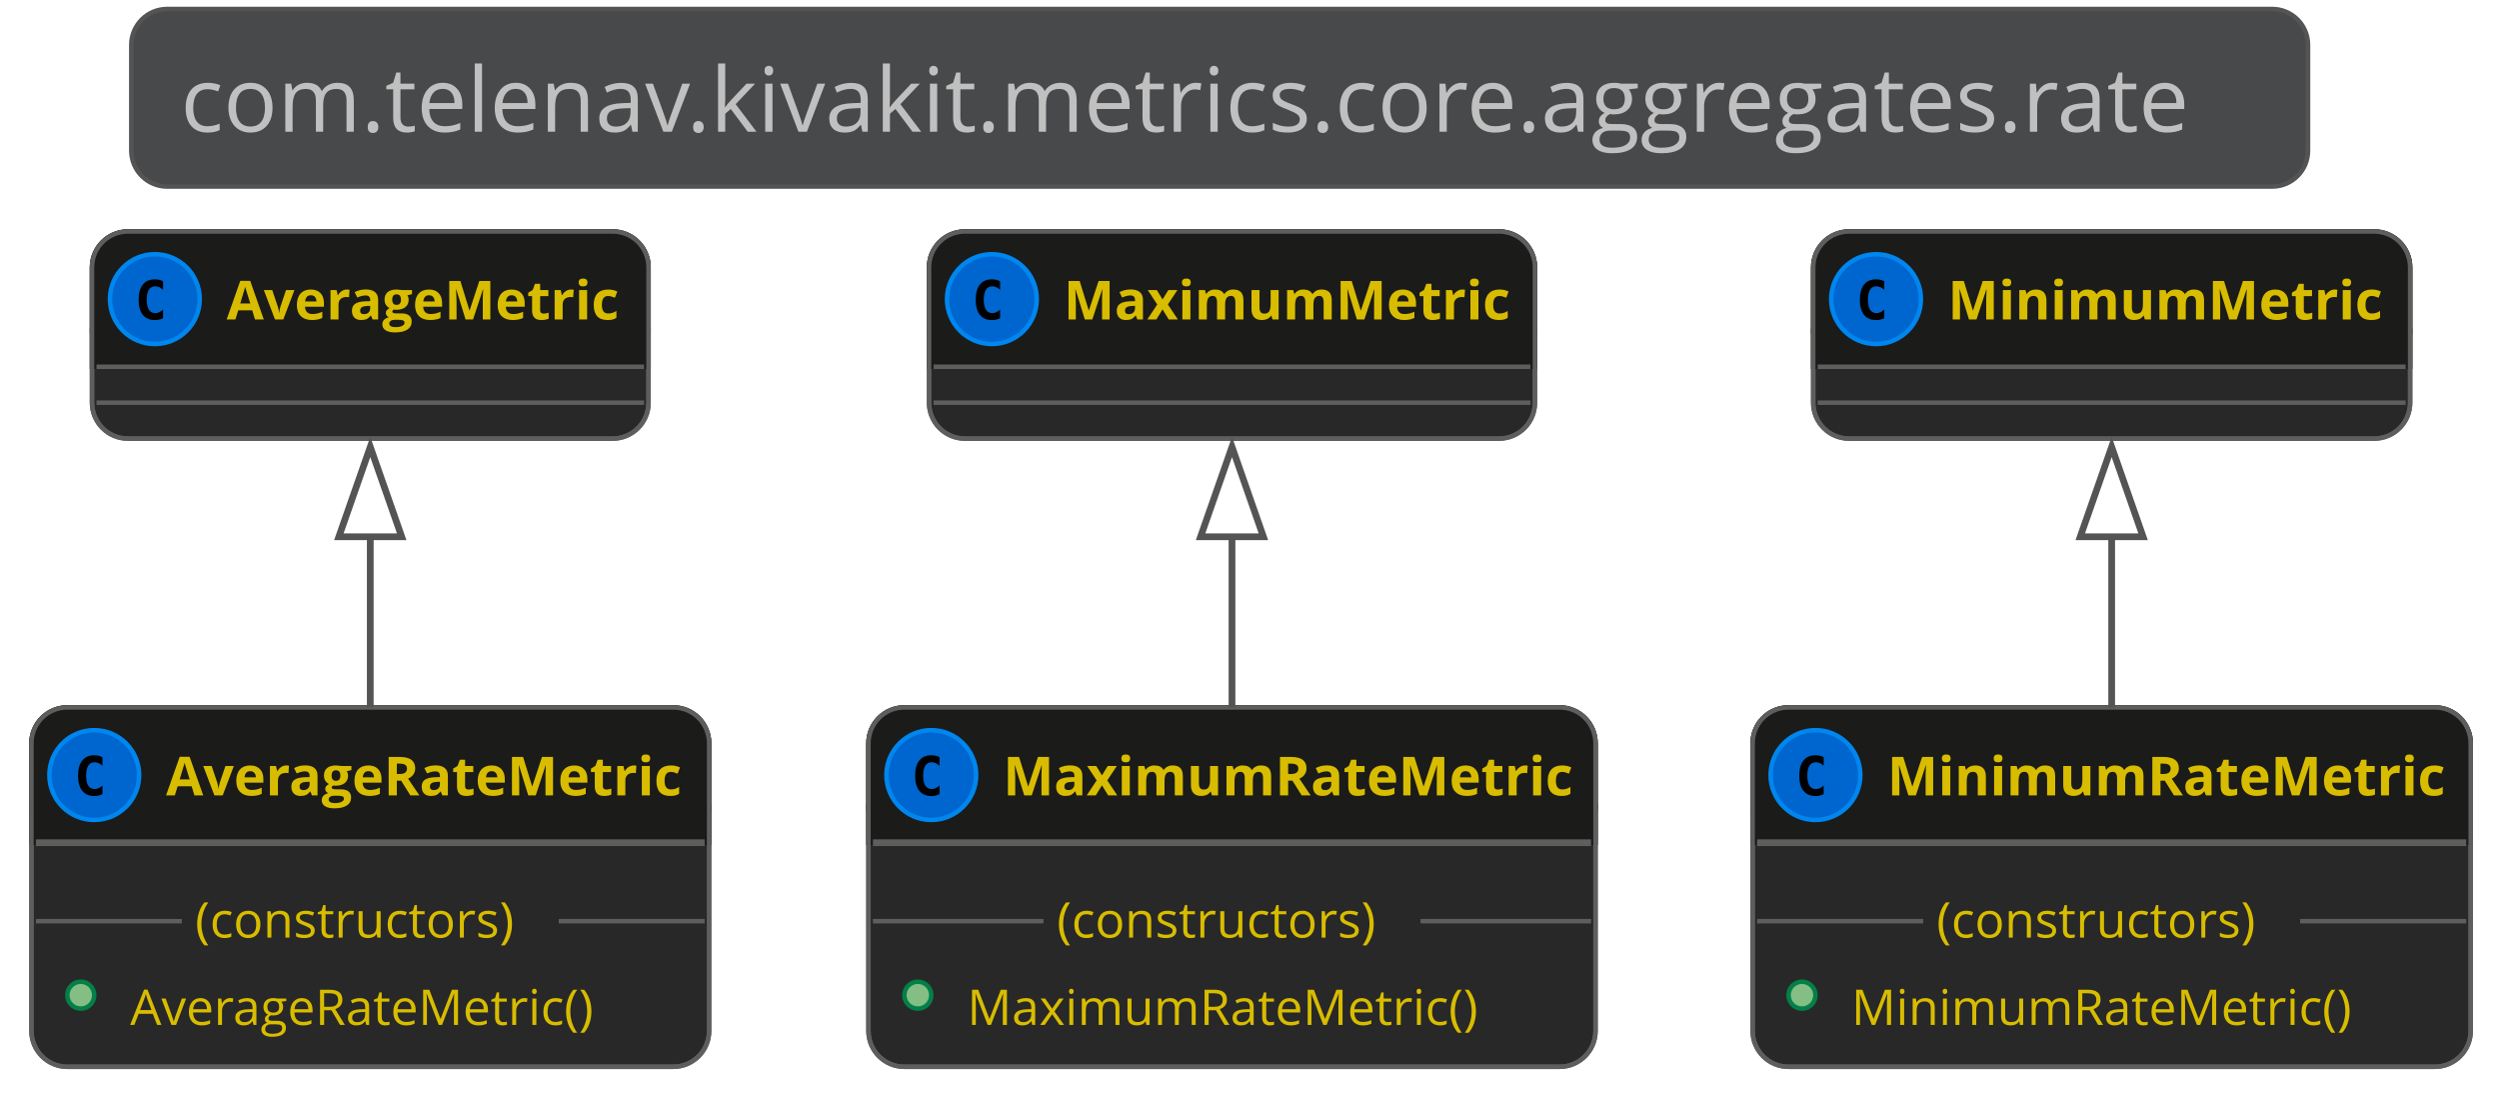
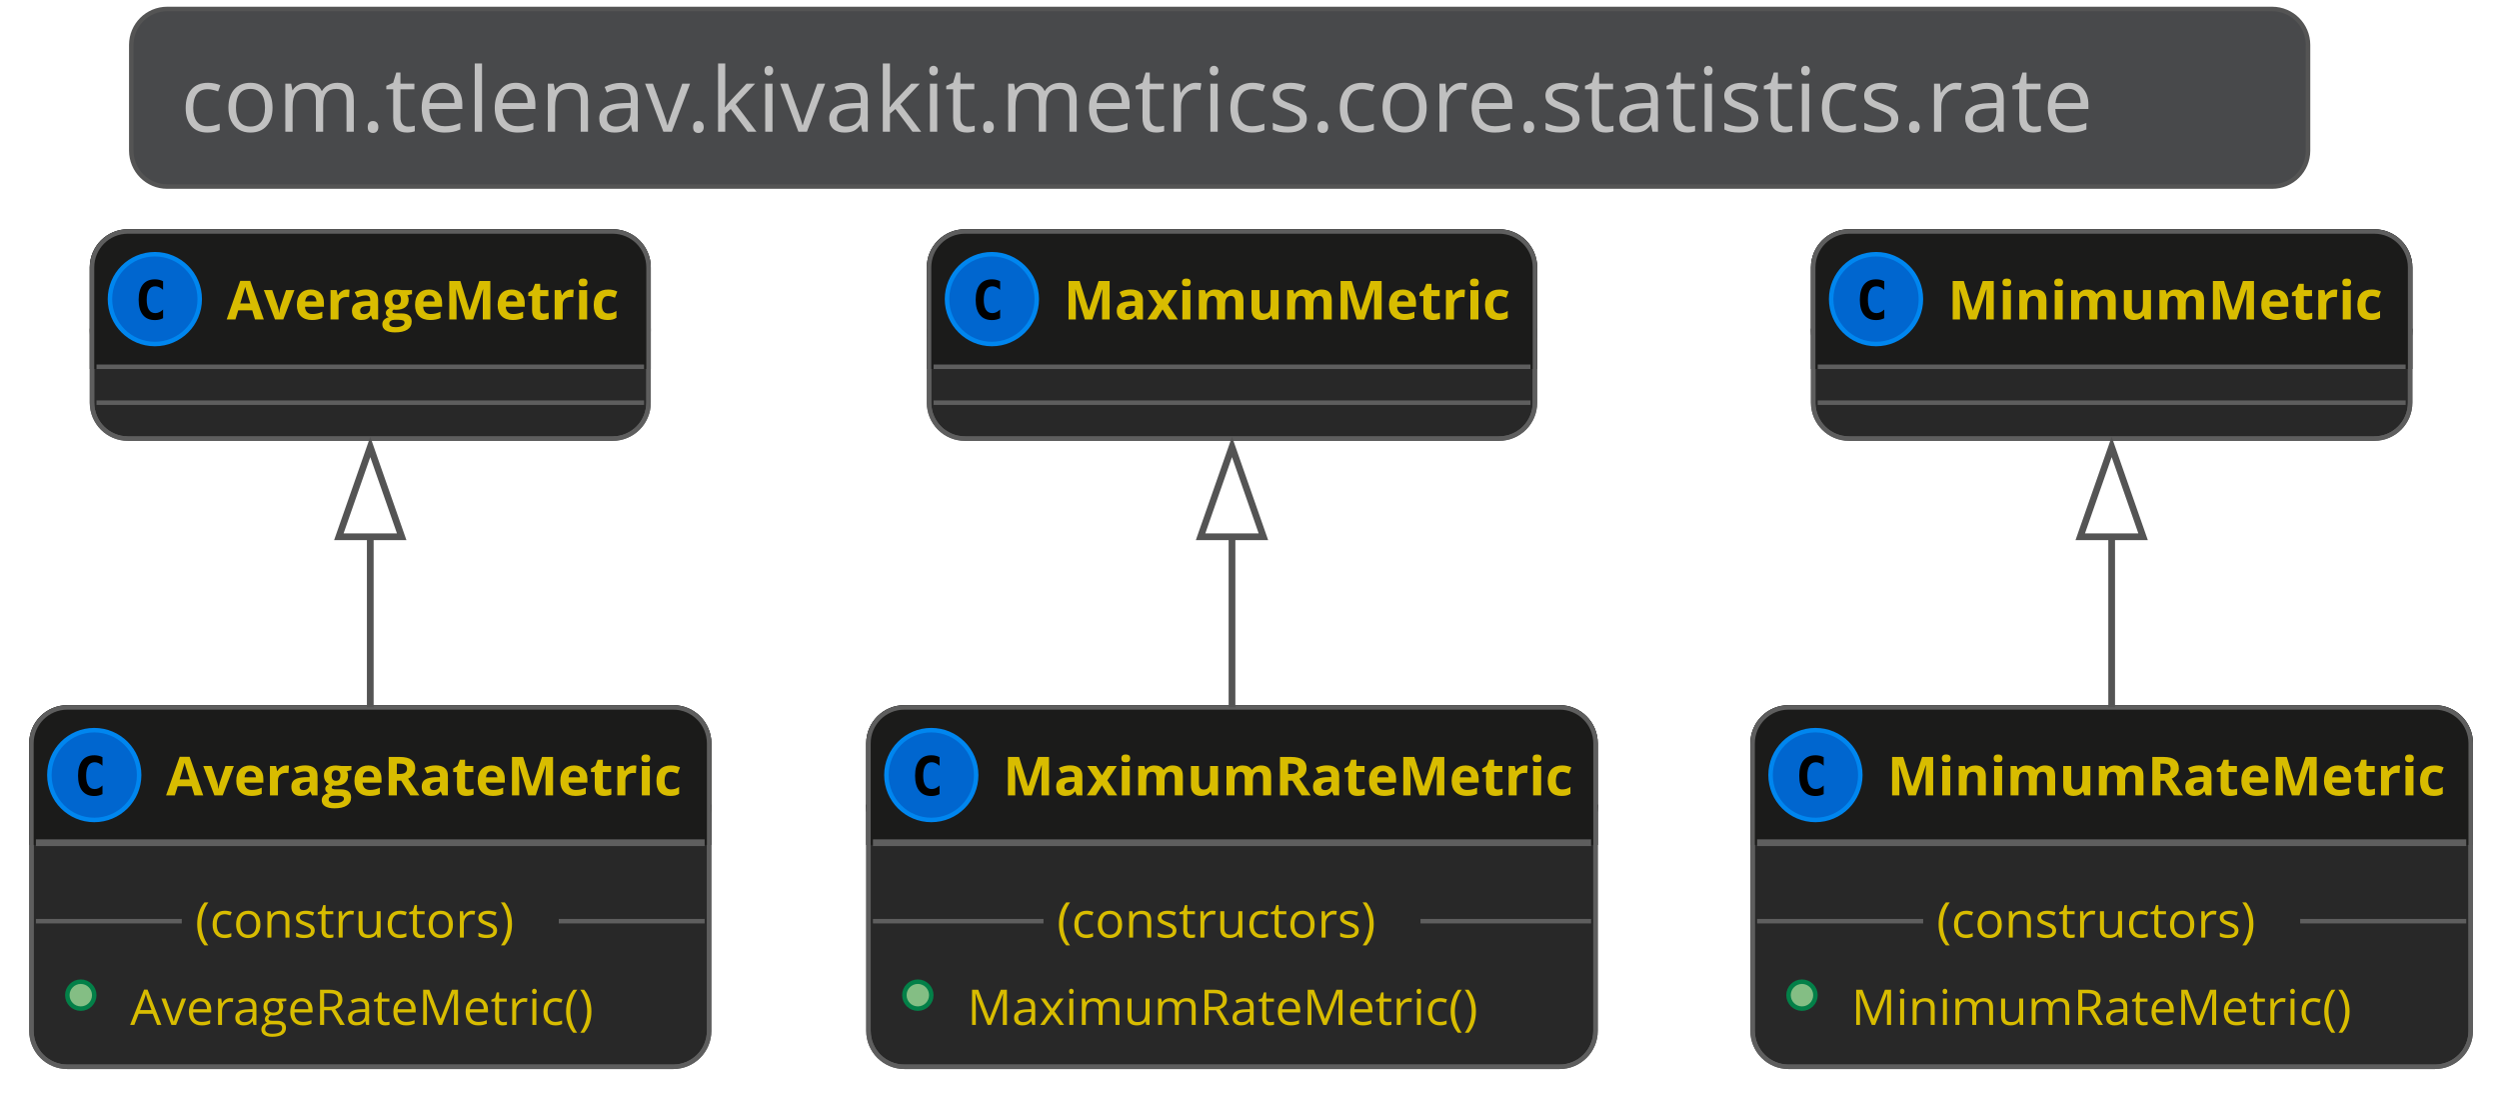
<svg xmlns="http://www.w3.org/2000/svg" contentScriptType="application/ecmascript" contentStyleType="text/css" height="254.167px" preserveAspectRatio="none" style="width:580px;height:254px;background:#333333;" version="1.1" viewBox="0 0 580 254" width="580.208px" zoomAndPan="magnify">
  <defs />
  <g>
    <rect fill="#48494B" height="41.203" rx="8.333" ry="8.333" style="stroke:#545454;stroke-width:1.042;" width="505.208" x="30.469" y="2.083" />
-     <text fill="#C0C0C0" font-family="Open Sans,Avenir,Nunito,Arial,Helvetica,SansSerif" font-size="20.833" lengthAdjust="spacing" textLength="482.292" x="41.927" y="30.558">com.telenav.kivakit.metrics.core.aggregates.rate</text>
+     <text fill="#C0C0C0" font-family="Open Sans,Avenir,Nunito,Arial,Helvetica,SansSerif" font-size="20.833" lengthAdjust="spacing" textLength="482.292" x="41.927" y="30.558">com.telenav.kivakit.metrics.core.statistics.rate</text>
    <rect fill="#282828" height="48.055" id="AverageMetric" rx="8.333" ry="8.333" style="stroke:#5E5E5E;stroke-width:1.042;" width="129.167" x="21.354" y="53.703" />
    <rect fill="#1B1B1A" height="31.388" rx="8.333" ry="8.333" style="stroke:#1B1B1A;stroke-width:1.042;" width="129.167" x="21.354" y="53.703" />
    <rect fill="#1B1B1A" height="8.333" style="stroke:#1B1B1A;stroke-width:1.042;" width="129.167" x="21.354" y="76.758" />
    <rect fill="none" height="48.055" id="AverageMetric" rx="8.333" ry="8.333" style="stroke:#5E5E5E;stroke-width:1.042;" width="129.167" x="21.354" y="53.703" />
    <ellipse cx="35.938" cy="69.397" fill="#0066CF" rx="10.417" ry="10.417" style="stroke:#0086EF;stroke-width:1.042;" />
    <path d="M37.848,73.822 Q37.421,74.042 36.951,74.152 Q36.481,74.261 35.962,74.261 Q34.119,74.261 33.148,73.047 Q32.178,71.832 32.178,69.537 Q32.178,67.236 33.148,66.022 Q34.119,64.807 35.962,64.807 Q36.481,64.807 36.957,64.917 Q37.433,65.027 37.848,65.247 L37.848,67.249 Q37.384,66.821 36.948,66.623 Q36.511,66.425 36.047,66.425 Q35.059,66.425 34.555,67.209 Q34.051,67.993 34.051,69.537 Q34.051,71.075 34.555,71.86 Q35.059,72.644 36.047,72.644 Q36.511,72.644 36.948,72.446 Q37.384,72.247 37.848,71.82 Z " fill="#000000" />
    <text fill="#D8BC00" font-family="Open Sans,Avenir,Nunito,Arial,Helvetica,SansSerif" font-size="12.5" font-weight="bold" lengthAdjust="spacing" textLength="91.667" x="52.604" y="74.121">AverageMetric</text>
    <line style="stroke:#5E5E5E;stroke-width:1.042;" x1="22.396" x2="149.479" y1="85.091" y2="85.091" />
    <line style="stroke:#5E5E5E;stroke-width:1.042;" x1="22.396" x2="149.479" y1="93.424" y2="93.424" />
    <rect codeLine="8" fill="#282828" height="83.378" id="AverageRateMetric" rx="8.333" ry="8.333" style="stroke:#5E5E5E;stroke-width:1.042;" width="157.292" x="7.292" y="164.119" />
    <rect fill="#1B1B1A" height="31.388" rx="8.333" ry="8.333" style="stroke:#1B1B1A;stroke-width:1.042;" width="157.292" x="7.292" y="164.119" />
    <rect fill="#1B1B1A" height="8.333" style="stroke:#1B1B1A;stroke-width:1.042;" width="157.292" x="7.292" y="187.174" />
    <rect codeLine="8" fill="none" height="83.378" id="AverageRateMetric" rx="8.333" ry="8.333" style="stroke:#5E5E5E;stroke-width:1.042;" width="157.292" x="7.292" y="164.119" />
    <ellipse cx="21.875" cy="179.814" fill="#0066CF" rx="10.417" ry="10.417" style="stroke:#0086EF;stroke-width:1.042;" />
    <path d="M23.785,184.239 Q23.358,184.458 22.888,184.568 Q22.418,184.678 21.899,184.678 Q20.056,184.678 19.086,183.464 Q18.115,182.249 18.115,179.954 Q18.115,177.653 19.086,176.438 Q20.056,175.224 21.899,175.224 Q22.418,175.224 22.894,175.334 Q23.37,175.444 23.785,175.663 L23.785,177.665 Q23.322,177.238 22.885,177.04 Q22.449,176.841 21.985,176.841 Q20.996,176.841 20.493,177.625 Q19.989,178.41 19.989,179.954 Q19.989,181.492 20.493,182.276 Q20.996,183.061 21.985,183.061 Q22.449,183.061 22.885,182.862 Q23.322,182.664 23.785,182.237 Z " fill="#000000" />
    <text fill="#D8BC00" font-family="Open Sans,Avenir,Nunito,Arial,Helvetica,SansSerif" font-size="12.5" font-weight="bold" lengthAdjust="spacing" textLength="119.792" x="38.542" y="184.538">AverageRateMetric</text>
    <line style="stroke:#5E5E5E;stroke-width:1.562;" x1="8.333" x2="163.542" y1="195.508" y2="195.508" />
    <ellipse cx="18.75" cy="230.878" fill="#84BE84" rx="3.125" ry="3.125" style="stroke:#038048;stroke-width:1.042;" />
    <text fill="#D8BC00" font-family="Open Sans,Avenir,Nunito,Arial,Helvetica,SansSerif" font-size="11.458" lengthAdjust="spacing" textLength="112.5" x="30.208" y="237.789">AverageRateMetric()</text>
    <line style="stroke:#5E5E5E;stroke-width:1.042;" x1="8.333" x2="42.188" y1="213.714" y2="213.714" />
    <text fill="#D8BC00" font-family="Open Sans,Avenir,Nunito,Arial,Helvetica,SansSerif" font-size="11.458" lengthAdjust="spacing" textLength="81.25" x="45.312" y="217.523">(constructors)</text>
    <line style="stroke:#5E5E5E;stroke-width:1.042;" x1="129.688" x2="163.542" y1="213.714" y2="213.714" />
    <rect fill="#282828" height="48.055" id="MaximumMetric" rx="8.333" ry="8.333" style="stroke:#5E5E5E;stroke-width:1.042;" width="140.625" x="215.625" y="53.703" />
    <rect fill="#1B1B1A" height="31.388" rx="8.333" ry="8.333" style="stroke:#1B1B1A;stroke-width:1.042;" width="140.625" x="215.625" y="53.703" />
    <rect fill="#1B1B1A" height="8.333" style="stroke:#1B1B1A;stroke-width:1.042;" width="140.625" x="215.625" y="76.758" />
    <rect fill="none" height="48.055" id="MaximumMetric" rx="8.333" ry="8.333" style="stroke:#5E5E5E;stroke-width:1.042;" width="140.625" x="215.625" y="53.703" />
    <ellipse cx="230.208" cy="69.397" fill="#0066CF" rx="10.417" ry="10.417" style="stroke:#0086EF;stroke-width:1.042;" />
    <path d="M232.119,73.822 Q231.691,74.042 231.221,74.152 Q230.751,74.261 230.233,74.261 Q228.389,74.261 227.419,73.047 Q226.449,71.832 226.449,69.537 Q226.449,67.236 227.419,66.022 Q228.389,64.807 230.233,64.807 Q230.751,64.807 231.228,64.917 Q231.704,65.027 232.119,65.247 L232.119,67.249 Q231.655,66.821 231.219,66.623 Q230.782,66.425 230.318,66.425 Q229.329,66.425 228.826,67.209 Q228.322,67.993 228.322,69.537 Q228.322,71.075 228.826,71.86 Q229.329,72.644 230.318,72.644 Q230.782,72.644 231.219,72.446 Q231.655,72.247 232.119,71.82 Z " fill="#000000" />
    <text fill="#D8BC00" font-family="Open Sans,Avenir,Nunito,Arial,Helvetica,SansSerif" font-size="12.5" font-weight="bold" lengthAdjust="spacing" textLength="103.125" x="246.875" y="74.121">MaximumMetric</text>
    <line style="stroke:#5E5E5E;stroke-width:1.042;" x1="216.667" x2="355.208" y1="85.091" y2="85.091" />
    <line style="stroke:#5E5E5E;stroke-width:1.042;" x1="216.667" x2="355.208" y1="93.424" y2="93.424" />
    <rect codeLine="15" fill="#282828" height="83.378" id="MaximumRateMetric" rx="8.333" ry="8.333" style="stroke:#5E5E5E;stroke-width:1.042;" width="168.75" x="201.562" y="164.119" />
    <rect fill="#1B1B1A" height="31.388" rx="8.333" ry="8.333" style="stroke:#1B1B1A;stroke-width:1.042;" width="168.75" x="201.562" y="164.119" />
    <rect fill="#1B1B1A" height="8.333" style="stroke:#1B1B1A;stroke-width:1.042;" width="168.75" x="201.562" y="187.174" />
    <rect codeLine="15" fill="none" height="83.378" id="MaximumRateMetric" rx="8.333" ry="8.333" style="stroke:#5E5E5E;stroke-width:1.042;" width="168.75" x="201.562" y="164.119" />
    <ellipse cx="216.146" cy="179.814" fill="#0066CF" rx="10.417" ry="10.417" style="stroke:#0086EF;stroke-width:1.042;" />
    <path d="M218.056,184.239 Q217.629,184.458 217.159,184.568 Q216.689,184.678 216.17,184.678 Q214.327,184.678 213.357,183.464 Q212.386,182.249 212.386,179.954 Q212.386,177.653 213.357,176.438 Q214.327,175.224 216.17,175.224 Q216.689,175.224 217.165,175.334 Q217.641,175.444 218.056,175.663 L218.056,177.665 Q217.592,177.238 217.156,177.04 Q216.72,176.841 216.256,176.841 Q215.267,176.841 214.763,177.625 Q214.26,178.41 214.26,179.954 Q214.26,181.492 214.763,182.276 Q215.267,183.061 216.256,183.061 Q216.72,183.061 217.156,182.862 Q217.592,182.664 218.056,182.237 Z " fill="#000000" />
    <text fill="#D8BC00" font-family="Open Sans,Avenir,Nunito,Arial,Helvetica,SansSerif" font-size="12.5" font-weight="bold" lengthAdjust="spacing" textLength="131.25" x="232.812" y="184.538">MaximumRateMetric</text>
    <line style="stroke:#5E5E5E;stroke-width:1.562;" x1="202.604" x2="369.271" y1="195.508" y2="195.508" />
    <ellipse cx="213.021" cy="230.878" fill="#84BE84" rx="3.125" ry="3.125" style="stroke:#038048;stroke-width:1.042;" />
    <text fill="#D8BC00" font-family="Open Sans,Avenir,Nunito,Arial,Helvetica,SansSerif" font-size="11.458" lengthAdjust="spacing" textLength="120.833" x="224.479" y="237.789">MaximumRateMetric()</text>
    <line style="stroke:#5E5E5E;stroke-width:1.042;" x1="202.604" x2="242.188" y1="213.714" y2="213.714" />
    <text fill="#D8BC00" font-family="Open Sans,Avenir,Nunito,Arial,Helvetica,SansSerif" font-size="11.458" lengthAdjust="spacing" textLength="81.25" x="245.312" y="217.523">(constructors)</text>
    <line style="stroke:#5E5E5E;stroke-width:1.042;" x1="329.688" x2="369.271" y1="213.714" y2="213.714" />
    <rect fill="#282828" height="48.055" id="MinimumMetric" rx="8.333" ry="8.333" style="stroke:#5E5E5E;stroke-width:1.042;" width="138.542" x="420.833" y="53.703" />
    <rect fill="#1B1B1A" height="31.388" rx="8.333" ry="8.333" style="stroke:#1B1B1A;stroke-width:1.042;" width="138.542" x="420.833" y="53.703" />
    <rect fill="#1B1B1A" height="8.333" style="stroke:#1B1B1A;stroke-width:1.042;" width="138.542" x="420.833" y="76.758" />
    <rect fill="none" height="48.055" id="MinimumMetric" rx="8.333" ry="8.333" style="stroke:#5E5E5E;stroke-width:1.042;" width="138.542" x="420.833" y="53.703" />
    <ellipse cx="435.417" cy="69.397" fill="#0066CF" rx="10.417" ry="10.417" style="stroke:#0086EF;stroke-width:1.042;" />
    <path d="M437.327,73.822 Q436.9,74.042 436.43,74.152 Q435.96,74.261 435.441,74.261 Q433.598,74.261 432.627,73.047 Q431.657,71.832 431.657,69.537 Q431.657,67.236 432.627,66.022 Q433.598,64.807 435.441,64.807 Q435.96,64.807 436.436,64.917 Q436.912,65.027 437.327,65.247 L437.327,67.249 Q436.863,66.821 436.427,66.623 Q435.99,66.425 435.526,66.425 Q434.538,66.425 434.034,67.209 Q433.531,67.993 433.531,69.537 Q433.531,71.075 434.034,71.86 Q434.538,72.644 435.526,72.644 Q435.99,72.644 436.427,72.446 Q436.863,72.247 437.327,71.82 Z " fill="#000000" />
    <text fill="#D8BC00" font-family="Open Sans,Avenir,Nunito,Arial,Helvetica,SansSerif" font-size="12.5" font-weight="bold" lengthAdjust="spacing" textLength="101.042" x="452.083" y="74.121">MinimumMetric</text>
    <line style="stroke:#5E5E5E;stroke-width:1.042;" x1="421.875" x2="558.333" y1="85.091" y2="85.091" />
    <line style="stroke:#5E5E5E;stroke-width:1.042;" x1="421.875" x2="558.333" y1="93.424" y2="93.424" />
    <rect codeLine="22" fill="#282828" height="83.378" id="MinimumRateMetric" rx="8.333" ry="8.333" style="stroke:#5E5E5E;stroke-width:1.042;" width="166.667" x="406.771" y="164.119" />
    <rect fill="#1B1B1A" height="31.388" rx="8.333" ry="8.333" style="stroke:#1B1B1A;stroke-width:1.042;" width="166.667" x="406.771" y="164.119" />
    <rect fill="#1B1B1A" height="8.333" style="stroke:#1B1B1A;stroke-width:1.042;" width="166.667" x="406.771" y="187.174" />
    <rect codeLine="22" fill="none" height="83.378" id="MinimumRateMetric" rx="8.333" ry="8.333" style="stroke:#5E5E5E;stroke-width:1.042;" width="166.667" x="406.771" y="164.119" />
    <ellipse cx="421.354" cy="179.814" fill="#0066CF" rx="10.417" ry="10.417" style="stroke:#0086EF;stroke-width:1.042;" />
    <path d="M423.265,184.239 Q422.837,184.458 422.367,184.568 Q421.897,184.678 421.379,184.678 Q419.535,184.678 418.565,183.464 Q417.594,182.249 417.594,179.954 Q417.594,177.653 418.565,176.438 Q419.535,175.224 421.379,175.224 Q421.897,175.224 422.373,175.334 Q422.849,175.444 423.265,175.663 L423.265,177.665 Q422.801,177.238 422.364,177.04 Q421.928,176.841 421.464,176.841 Q420.475,176.841 419.972,177.625 Q419.468,178.41 419.468,179.954 Q419.468,181.492 419.972,182.276 Q420.475,183.061 421.464,183.061 Q421.928,183.061 422.364,182.862 Q422.801,182.664 423.265,182.237 Z " fill="#000000" />
    <text fill="#D8BC00" font-family="Open Sans,Avenir,Nunito,Arial,Helvetica,SansSerif" font-size="12.5" font-weight="bold" lengthAdjust="spacing" textLength="129.167" x="438.021" y="184.538">MinimumRateMetric</text>
    <line style="stroke:#5E5E5E;stroke-width:1.562;" x1="407.812" x2="572.396" y1="195.508" y2="195.508" />
    <ellipse cx="418.229" cy="230.878" fill="#84BE84" rx="3.125" ry="3.125" style="stroke:#038048;stroke-width:1.042;" />
    <text fill="#D8BC00" font-family="Open Sans,Avenir,Nunito,Arial,Helvetica,SansSerif" font-size="11.458" lengthAdjust="spacing" textLength="117.708" x="429.688" y="237.789">MinimumRateMetric()</text>
    <line style="stroke:#5E5E5E;stroke-width:1.042;" x1="407.812" x2="446.354" y1="213.714" y2="213.714" />
    <text fill="#D8BC00" font-family="Open Sans,Avenir,Nunito,Arial,Helvetica,SansSerif" font-size="11.458" lengthAdjust="spacing" textLength="81.25" x="449.479" y="217.523">(constructors)</text>
    <line style="stroke:#5E5E5E;stroke-width:1.042;" x1="533.854" x2="572.396" y1="213.714" y2="213.714" />
    <path codeLine="7" d="M85.938,124.453 C85.938,137.422 85.938,151.453 85.938,164.099 " fill="none" id="AverageMetric-backto-AverageRateMetric" style="stroke:#545454;stroke-width:1.562;" />
    <polygon fill="none" points="78.646,124.526,85.938,103.692,93.229,124.526,78.646,124.526" style="stroke:#545454;stroke-width:1.562;" />
    <path codeLine="14" d="M285.938,124.453 C285.938,137.422 285.938,151.453 285.938,164.099 " fill="none" id="MaximumMetric-backto-MaximumRateMetric" style="stroke:#545454;stroke-width:1.562;" />
    <polygon fill="none" points="278.646,124.526,285.938,103.692,293.229,124.526,278.646,124.526" style="stroke:#545454;stroke-width:1.562;" />
    <path codeLine="21" d="M490.104,124.453 C490.104,137.422 490.104,151.453 490.104,164.099 " fill="none" id="MinimumMetric-backto-MinimumRateMetric" style="stroke:#545454;stroke-width:1.562;" />
    <polygon fill="none" points="482.812,124.526,490.104,103.692,497.396,124.526,482.812,124.526" style="stroke:#545454;stroke-width:1.562;" />
  </g>
</svg>
